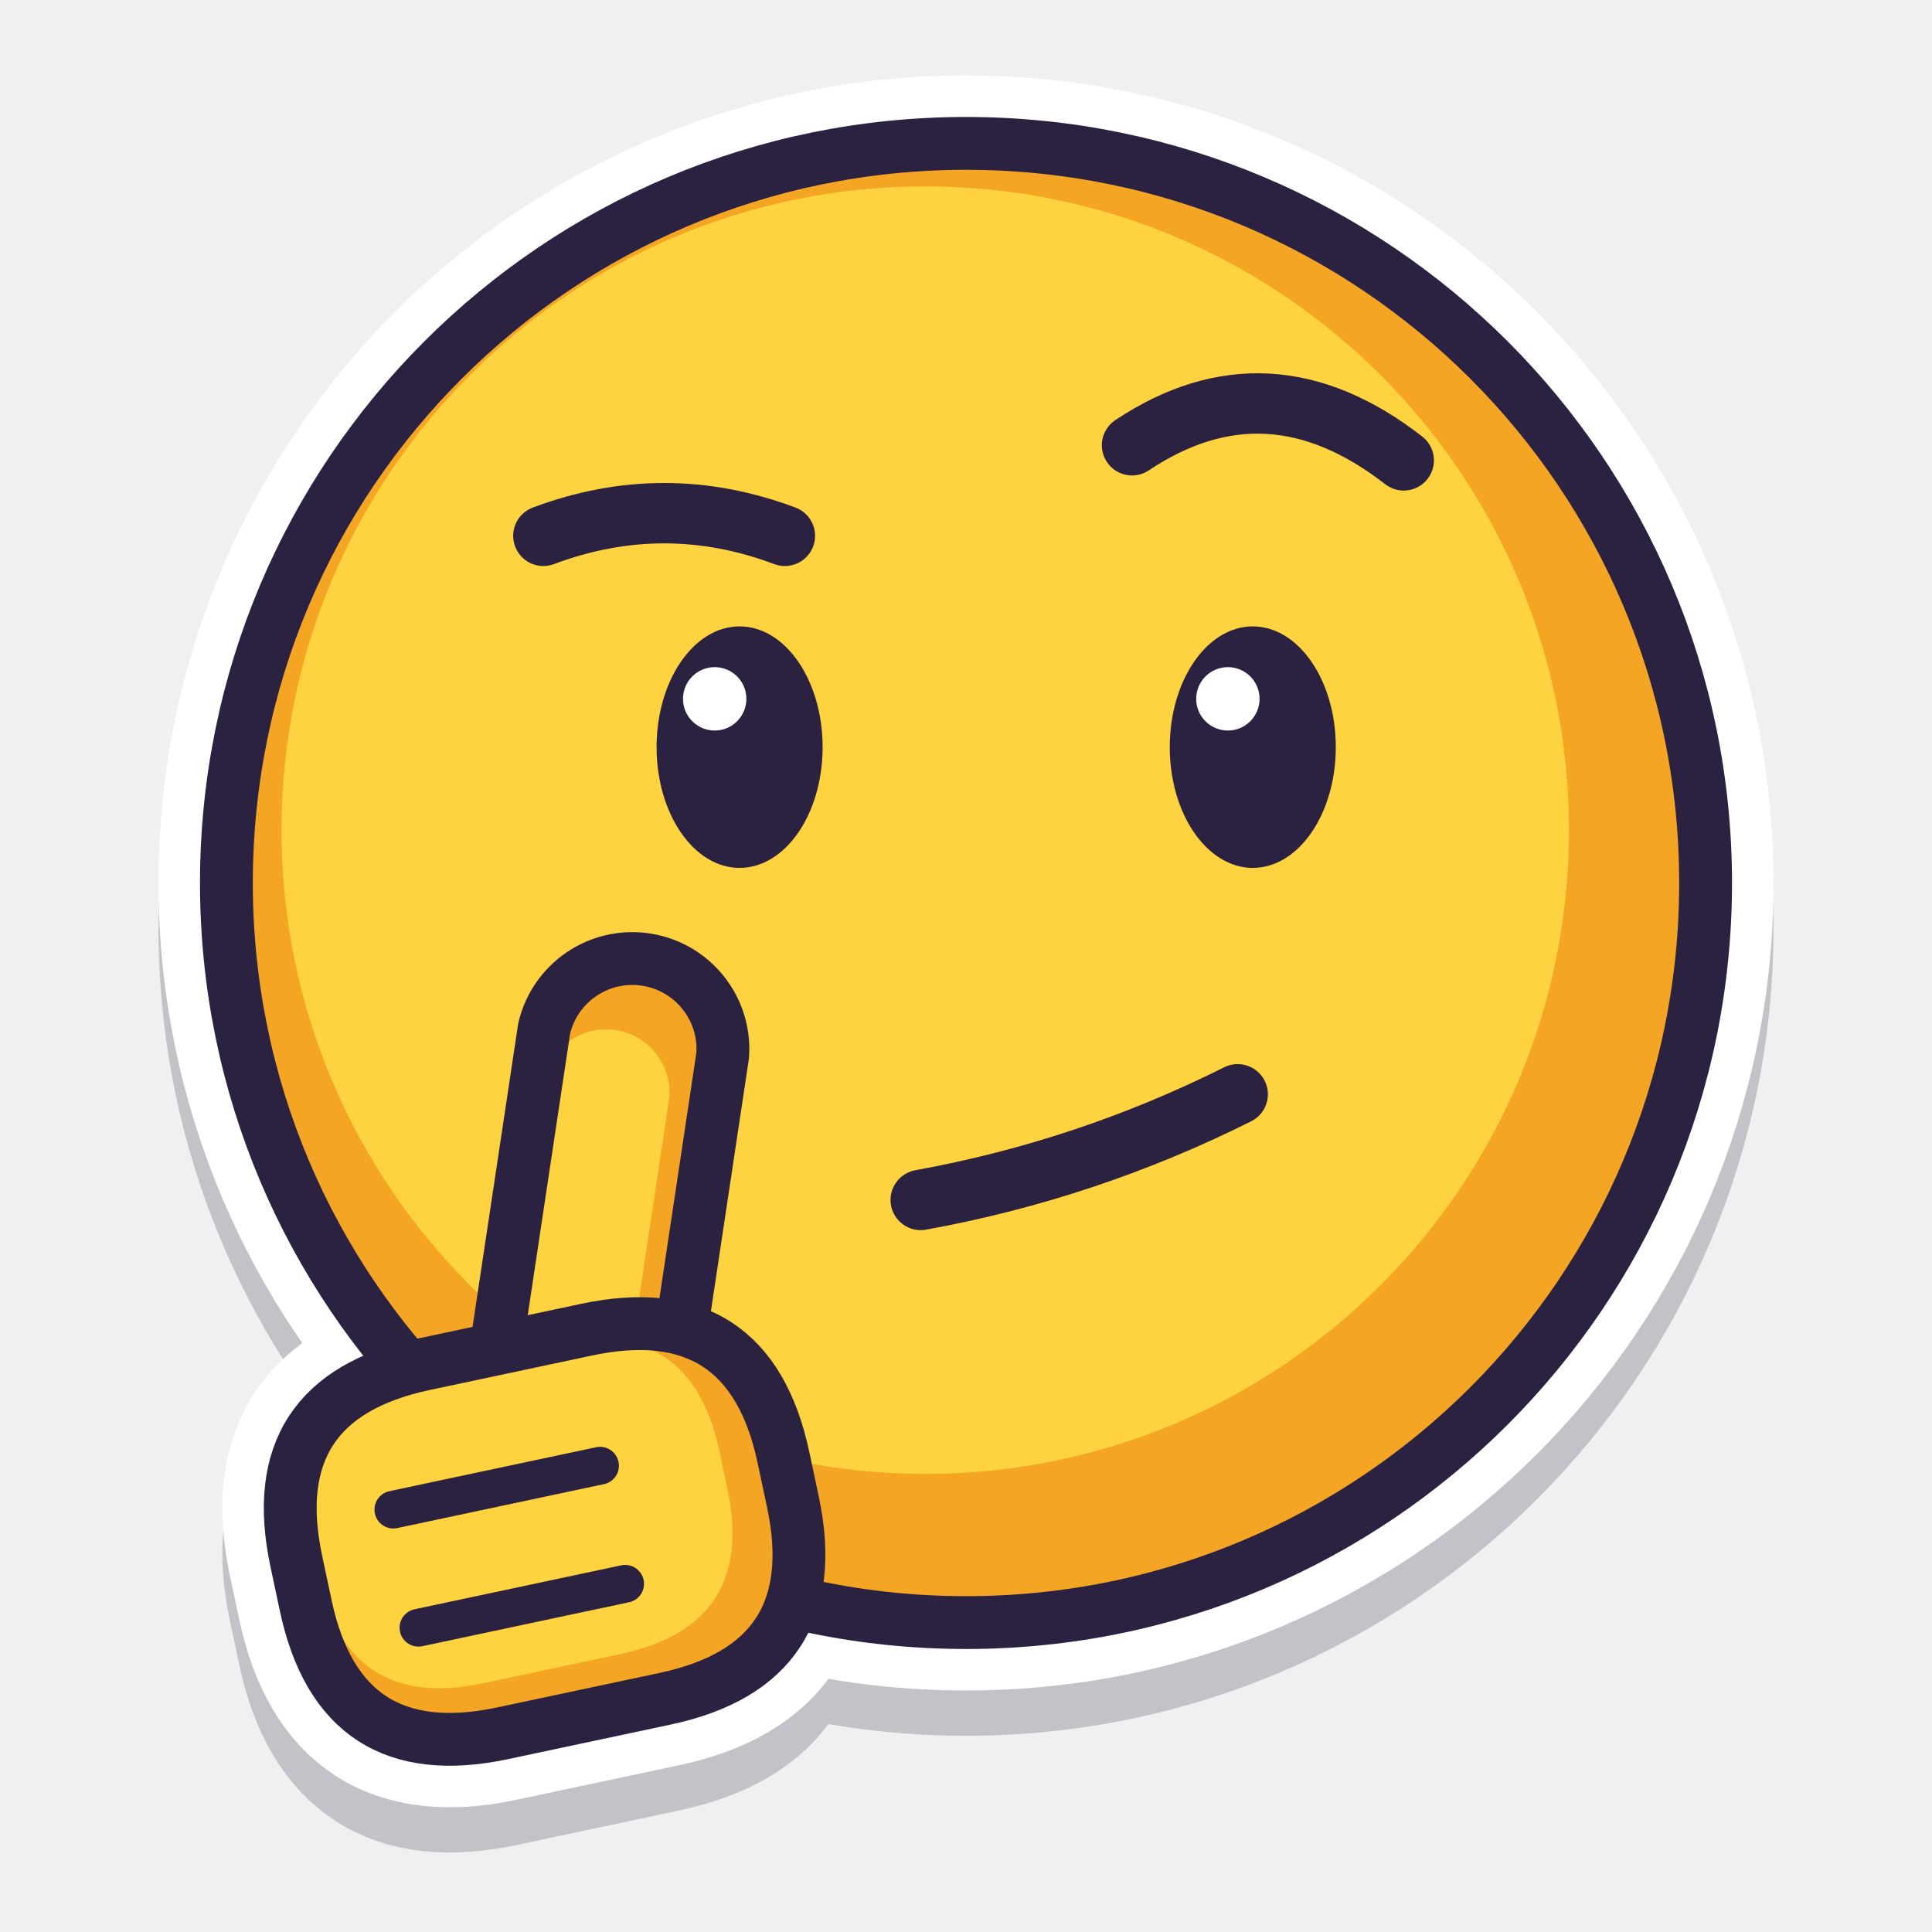
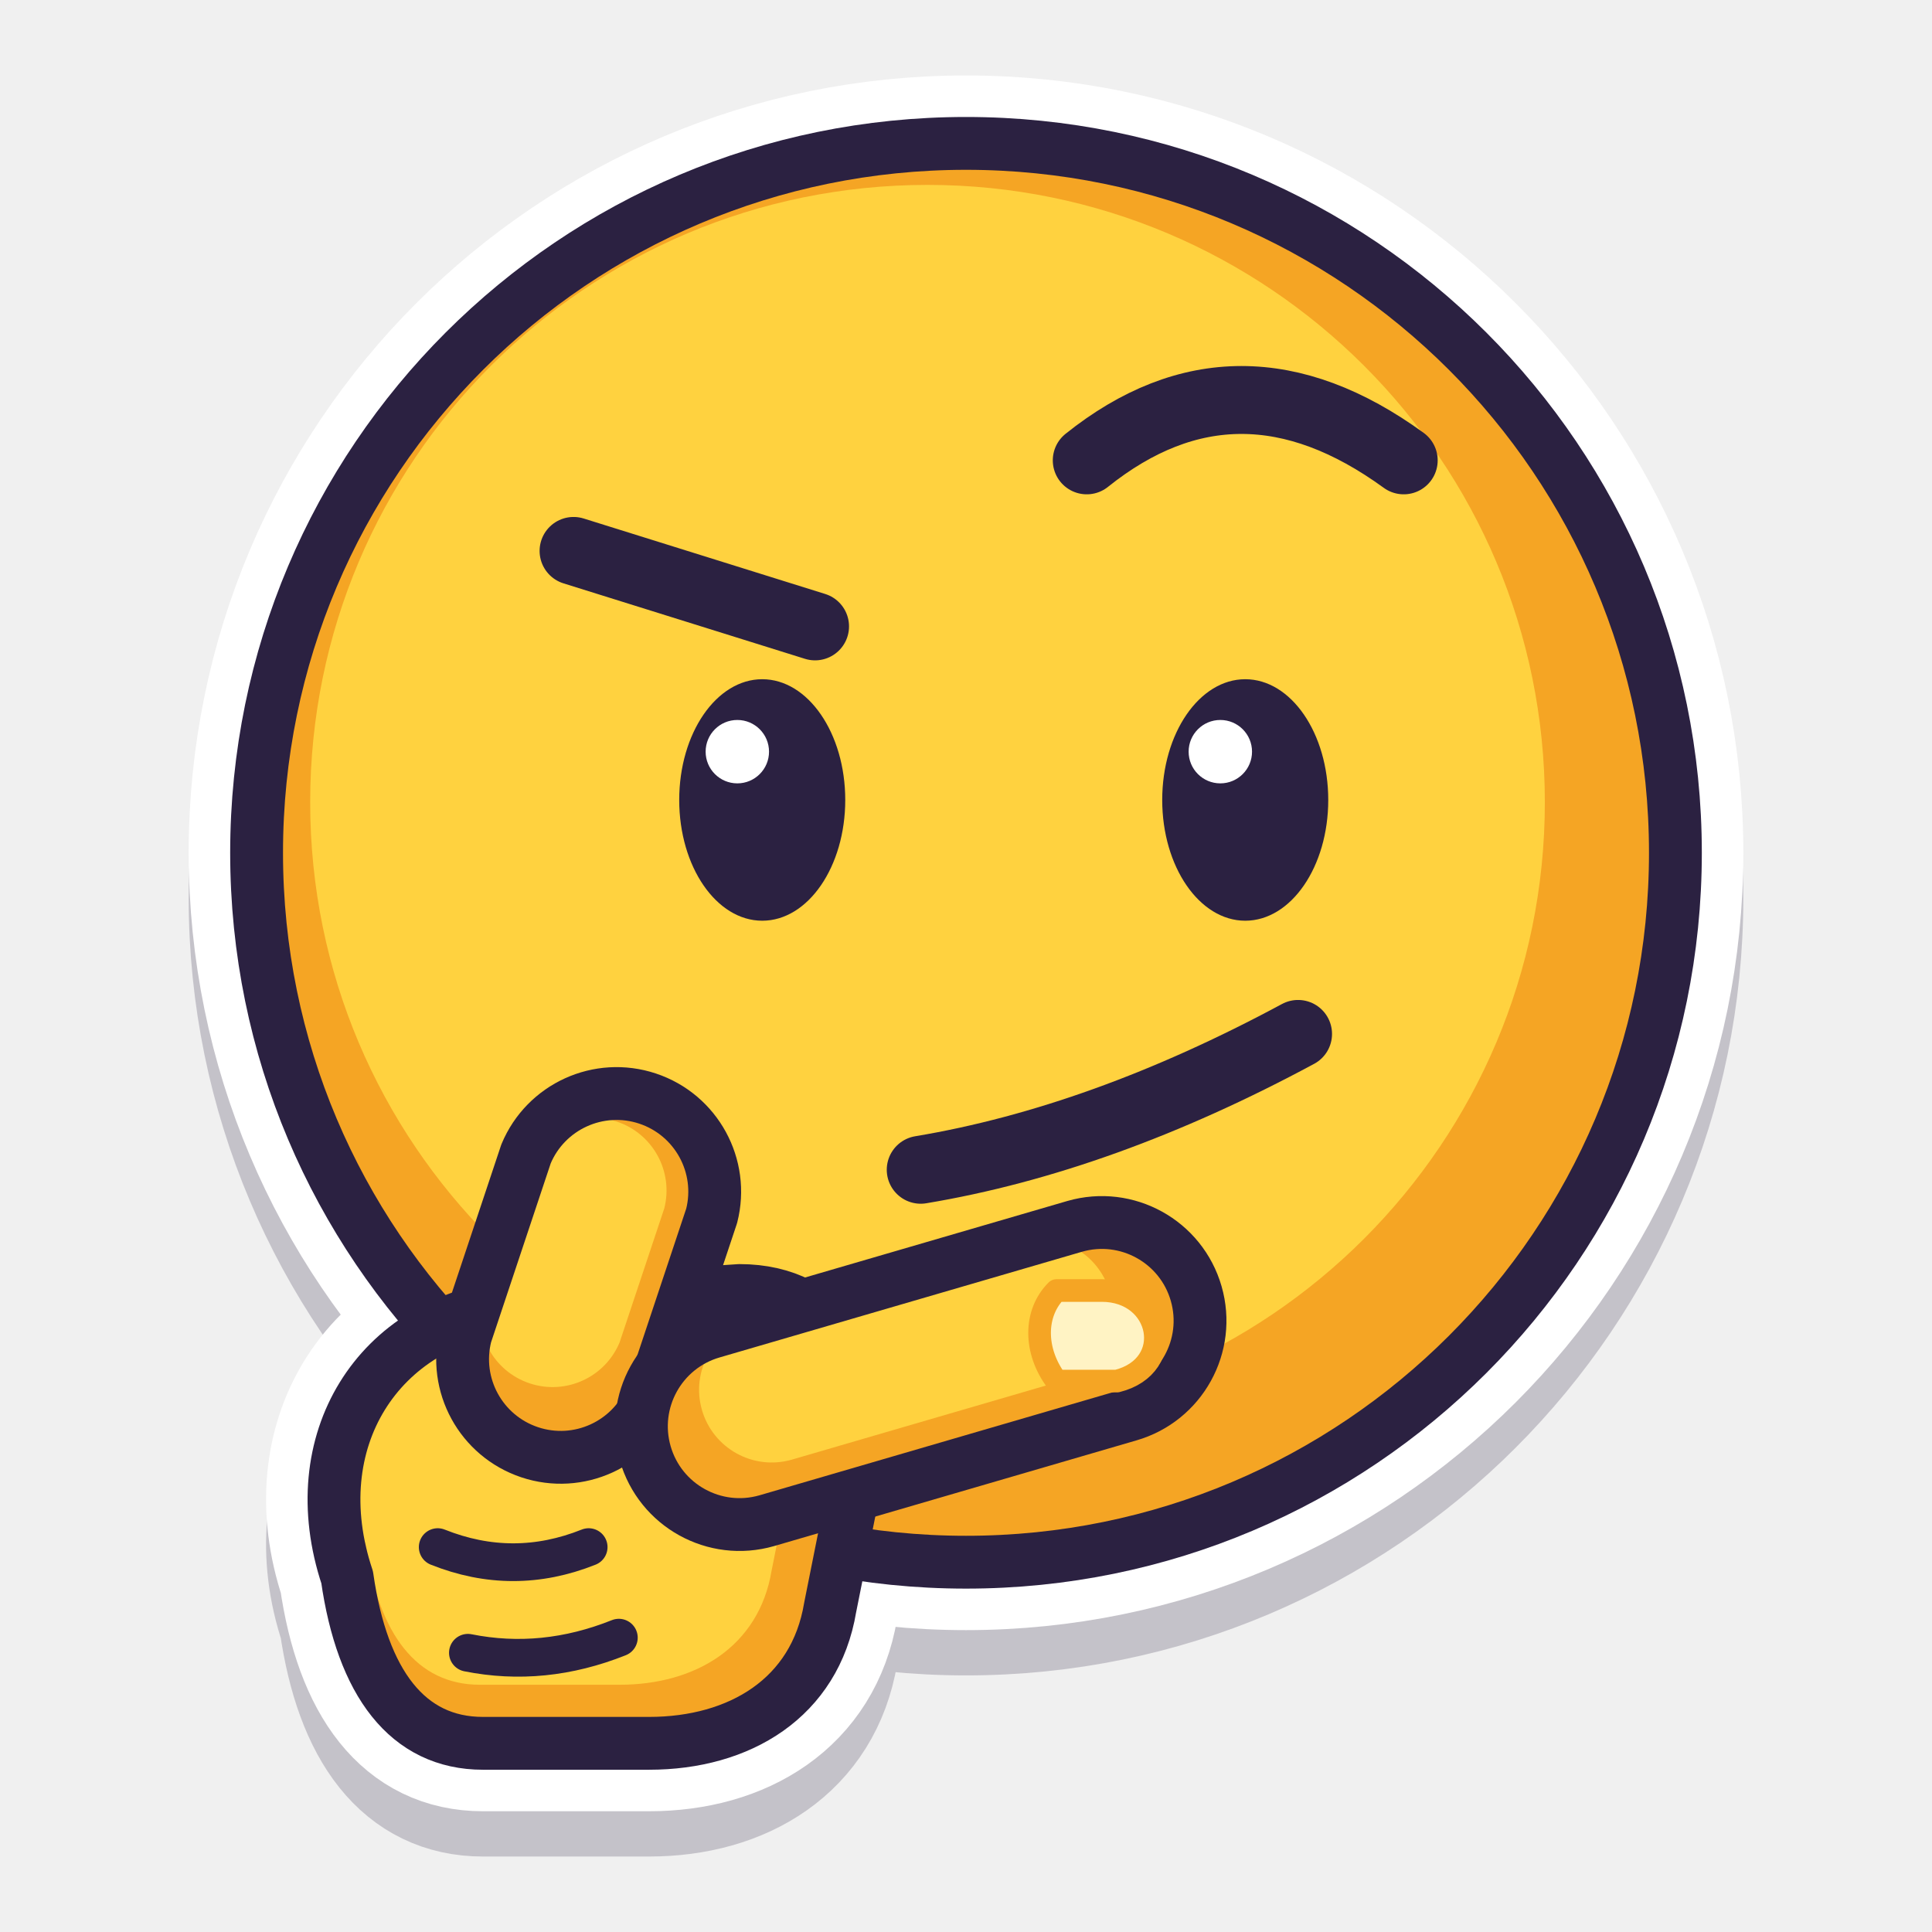
<svg xmlns="http://www.w3.org/2000/svg" xmlns:xlink="http://www.w3.org/1999/xlink" viewBox="0 0 256 256" width="256" height="256">
  <defs>
    <g id="o0">
-       <circle cx="128" cy="128" r="98" stroke-width="18" />
-       <g transform="translate(80 246) rotate(-12)">
-         <path d="M17.2 -41.8L35.2 -89.8A12 12 0 0 0 12.8 -98.2L-5.2 -50.2A12 12 0 0 0 17.2 -41.8Z" stroke-width="18" />
-         <path d="M-12 -58H10Q32 -58 32 -36V-30Q32 -8 10 -8H-12Q-34 -8 -34 -30V-36Q-34 -58 -12 -58Z" stroke-width="18" />
-       </g>
+       <circle cx="134" cy="118" r="94" stroke-width="18" />
+       <path d="M52 214C46 196 56 180 74 178L104 176C116 176 122 186 120 198L116 218C114 230 104 236 92 236H70C60 236 54 228 52 214Z" stroke-width="18" />
+       <path d="M92.3 190.1L100.3 166.1A13 13 0 0 0 75.7 157.9L67.7 181.9A13 13 0 0 0 92.3 190.1Z" stroke-width="18" />
+       <path d="M107.6 206.5L155.6 192.5A13 13 0 0 0 148.4 167.5L100.4 181.5A13 13 0 0 0 107.6 206.5Z" stroke-width="18" />
    </g>
  </defs>
-   <g id="still" stroke-linecap="round" stroke-linejoin="round" transform="translate(0 -11) scale(1)">
+   <g id="still" stroke-linecap="round" stroke-linejoin="round" transform="translate(-6 -5) scale(1)">
    <g fill="#2b2141" stroke="#2b2141" opacity=".22" transform="translate(0 6)">
      <use xlink:href="#o0" />
    </g>
    <g fill="#fff" stroke="#fff">
      <use xlink:href="#o0" />
    </g>
-     <circle cx="128" cy="128" r="98" fill="#f5a524" />
-     <circle cx="122.6" cy="121" r="85.3" fill="#ffd23f" />
-     <circle cx="128" cy="128" r="98" fill="none" stroke="#2b2141" stroke-width="7" />
-     <path d="M72 82Q88 76 104 82" fill="none" stroke="#2b2141" stroke-width="8" />
-     <path d="M150 70Q168 58 186 72" fill="none" stroke="#2b2141" stroke-width="8" />
-     <ellipse cx="98" cy="110" rx="11" ry="16" fill="#2b2141" />
-     <circle cx="94.7" cy="103.6" r="4.2" fill="#fff" />
-     <ellipse cx="166" cy="110" rx="11" ry="16" fill="#2b2141" />
-     <circle cx="162.7" cy="103.6" r="4.2" fill="#fff" />
-     <path d="M122 170Q144 166 164 156" fill="none" stroke="#2b2141" stroke-width="8" />
-     <g transform="translate(80 246) rotate(-12)">
-       <path d="M17.2 -41.8L35.2 -89.8A12 12 0 0 0 12.8 -98.2L-5.2 -50.2A12 12 0 0 0 17.2 -41.8Z" fill="#f5a524" />
-       <path d="M17.2 -41.8L35.2 -89.8A12 12 0 0 0 12.8 -98.2L-5.2 -50.2A12 12 0 0 0 17.2 -41.8Z" fill="#ffd23f" transform="translate(2.5 -23) scale(0.7)" />
-       <path d="M17.2 -41.8L35.2 -89.8A12 12 0 0 0 12.8 -98.2L-5.2 -50.2A12 12 0 0 0 17.2 -41.8Z" fill="none" stroke="#2b2141" stroke-width="7" />
-       <path d="M-12 -58H10Q32 -58 32 -36V-30Q32 -8 10 -8H-12Q-34 -8 -34 -30V-36Q-34 -58 -12 -58Z" fill="#f5a524" />
-       <path d="M-12 -58H10Q32 -58 32 -36V-30Q32 -8 10 -8H-12Q-34 -8 -34 -30V-36Q-34 -58 -12 -58Z" fill="#ffd23f" transform="translate(-3 -8.3) scale(0.84)" />
-       <path d="M-12 -58H10Q32 -58 32 -36V-30Q32 -8 10 -8H-12Q-34 -8 -34 -30V-36Q-34 -58 -12 -58Z" fill="none" stroke="#2b2141" stroke-width="7" />
-       <path d="M-20 -40H8M-20 -24H8" fill="none" stroke="#2b2141" stroke-width="5" />
-     </g>
+     <circle cx="134" cy="118" r="94" fill="#f5a524" />
+     <circle cx="128.9" cy="111.3" r="81.8" fill="#ffd23f" />
+     <circle cx="134" cy="118" r="94" fill="none" stroke="#2b2141" stroke-width="7" />
+     <path d="M82 78L114 88" fill="none" stroke="#2b2141" stroke-width="9" />
+     <path d="M150 66Q170 50 192 66" fill="none" stroke="#2b2141" stroke-width="9" />
+     <ellipse cx="107" cy="111" rx="11" ry="16" fill="#2b2141" />
+     <circle cx="103.7" cy="104.6" r="4.2" fill="#fff" />
+     <ellipse cx="171" cy="111" rx="11" ry="16" fill="#2b2141" />
+     <circle cx="167.7" cy="104.6" r="4.2" fill="#fff" />
+     <path d="M128 160Q152 156 178 142" fill="none" stroke="#2b2141" stroke-width="9" />
+     <path d="M52 214C46 196 56 180 74 178L104 176C116 176 122 186 120 198L116 218C114 230 104 236 92 236H70C60 236 54 228 52 214Z" fill="#f5a524" />
+     <path d="M52 214C46 196 56 180 74 178L104 176C116 176 122 186 120 198L116 218C114 230 104 236 92 236H70C60 236 54 228 52 214Z" fill="#ffd23f" transform="translate(10.8 30) scale(0.84)" />
+     <path d="M52 214C46 196 56 180 74 178L104 176C116 176 122 186 120 198L116 218C114 230 104 236 92 236H70C60 236 54 228 52 214Z" fill="none" stroke="#2b2141" stroke-width="7" />
+     <path d="M64 210Q74 214 84 210M68 224Q78 226 88 222" fill="none" stroke="#2b2141" stroke-width="5" />
+     <path d="M92.3 190.1L100.3 166.1A13 13 0 0 0 75.7 157.9L67.7 181.9A13 13 0 0 0 92.3 190.1Z" fill="#f5a524" />
+     <path d="M92.3 190.1L100.3 166.1A13 13 0 0 0 75.7 157.9L67.7 181.9A13 13 0 0 0 92.3 190.1Z" fill="#ffd23f" transform="translate(19.8 42.2) scale(0.74)" />
+     <path d="M92.3 190.1L100.3 166.1A13 13 0 0 0 75.7 157.9L67.7 181.9A13 13 0 0 0 92.3 190.1Z" fill="none" stroke="#2b2141" stroke-width="7" />
+     <path d="M107.6 206.5L155.6 192.5A13 13 0 0 0 148.4 167.5L100.4 181.5A13 13 0 0 0 107.6 206.5Z" fill="#f5a524" />
+     <path d="M107.6 206.5L155.6 192.5A13 13 0 0 0 148.4 167.5L100.4 181.5A13 13 0 0 0 107.6 206.5Z" fill="#ffd23f" transform="translate(31.3 45.6) scale(0.74)" />
+     <path d="M107.6 206.5L155.6 192.5A13 13 0 0 0 148.4 167.5L100.4 181.5A13 13 0 0 0 107.6 206.5Z" fill="none" stroke="#2b2141" stroke-width="7" />
+     <path d="M152 176C160 176 162 186 154 188L146 188C143 184 143 179 146 176Z" fill="#fff3c4" stroke="#f5a524" stroke-width="3" />
  </g>
</svg>
